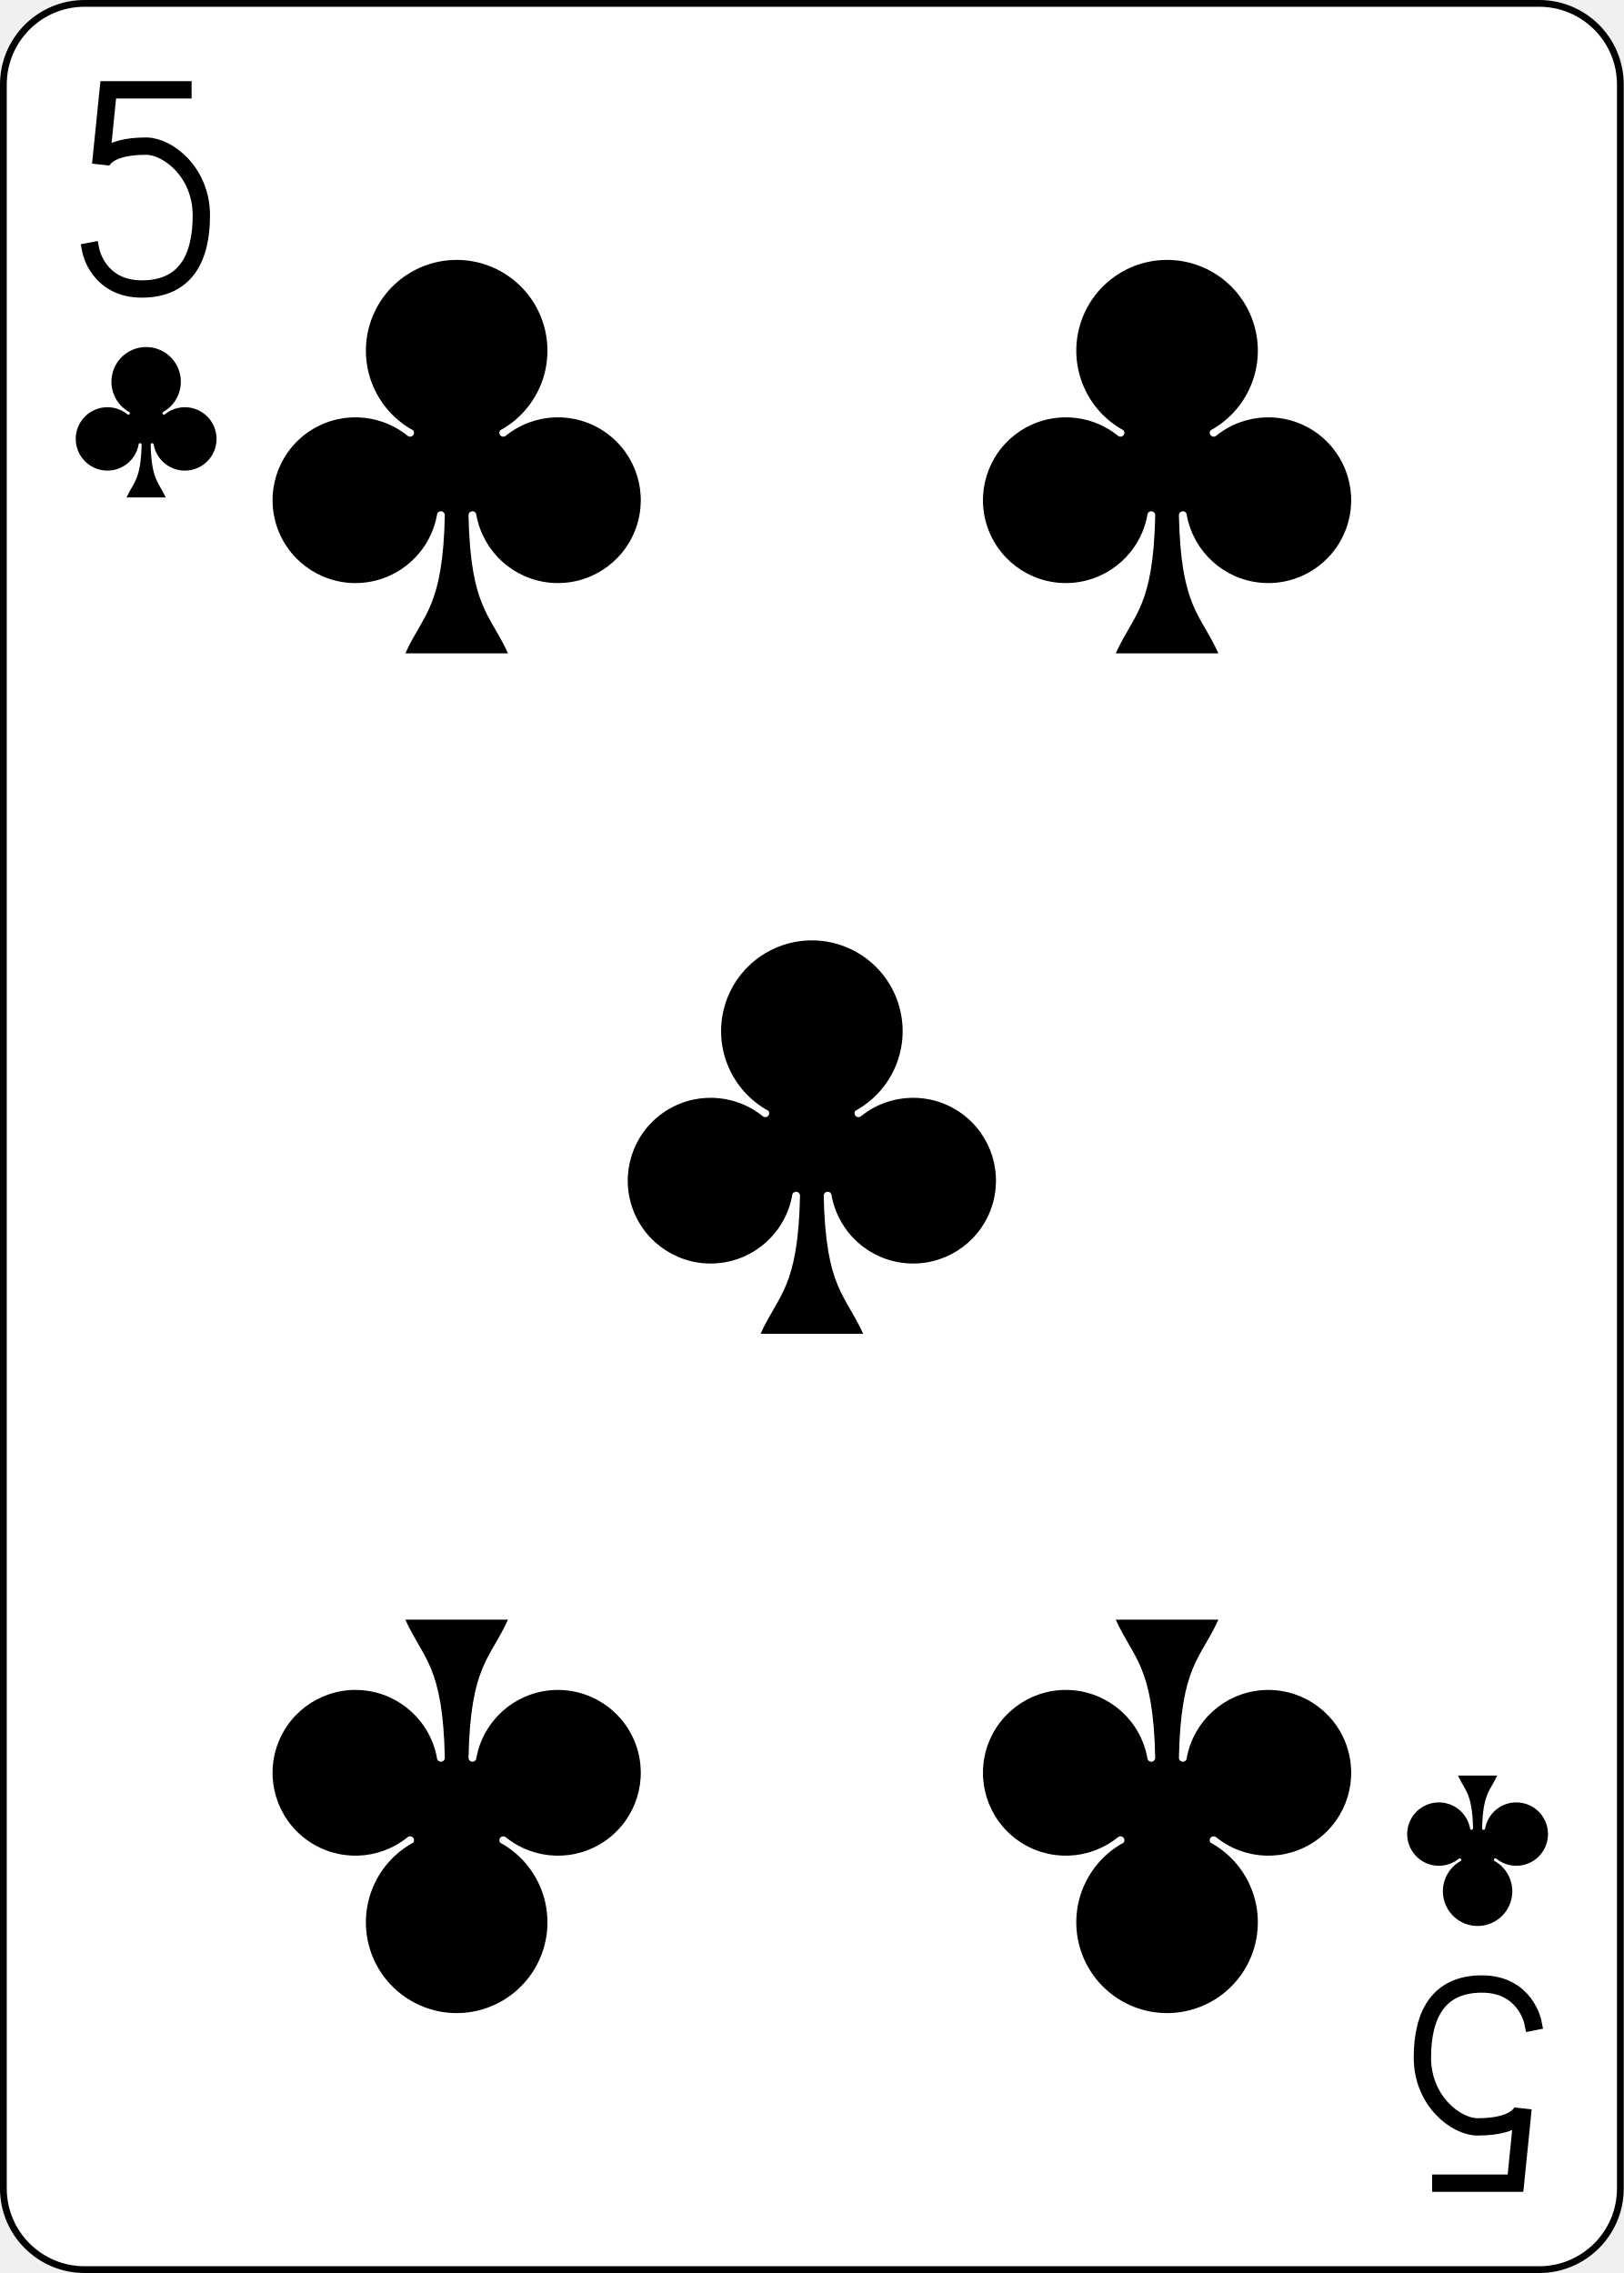
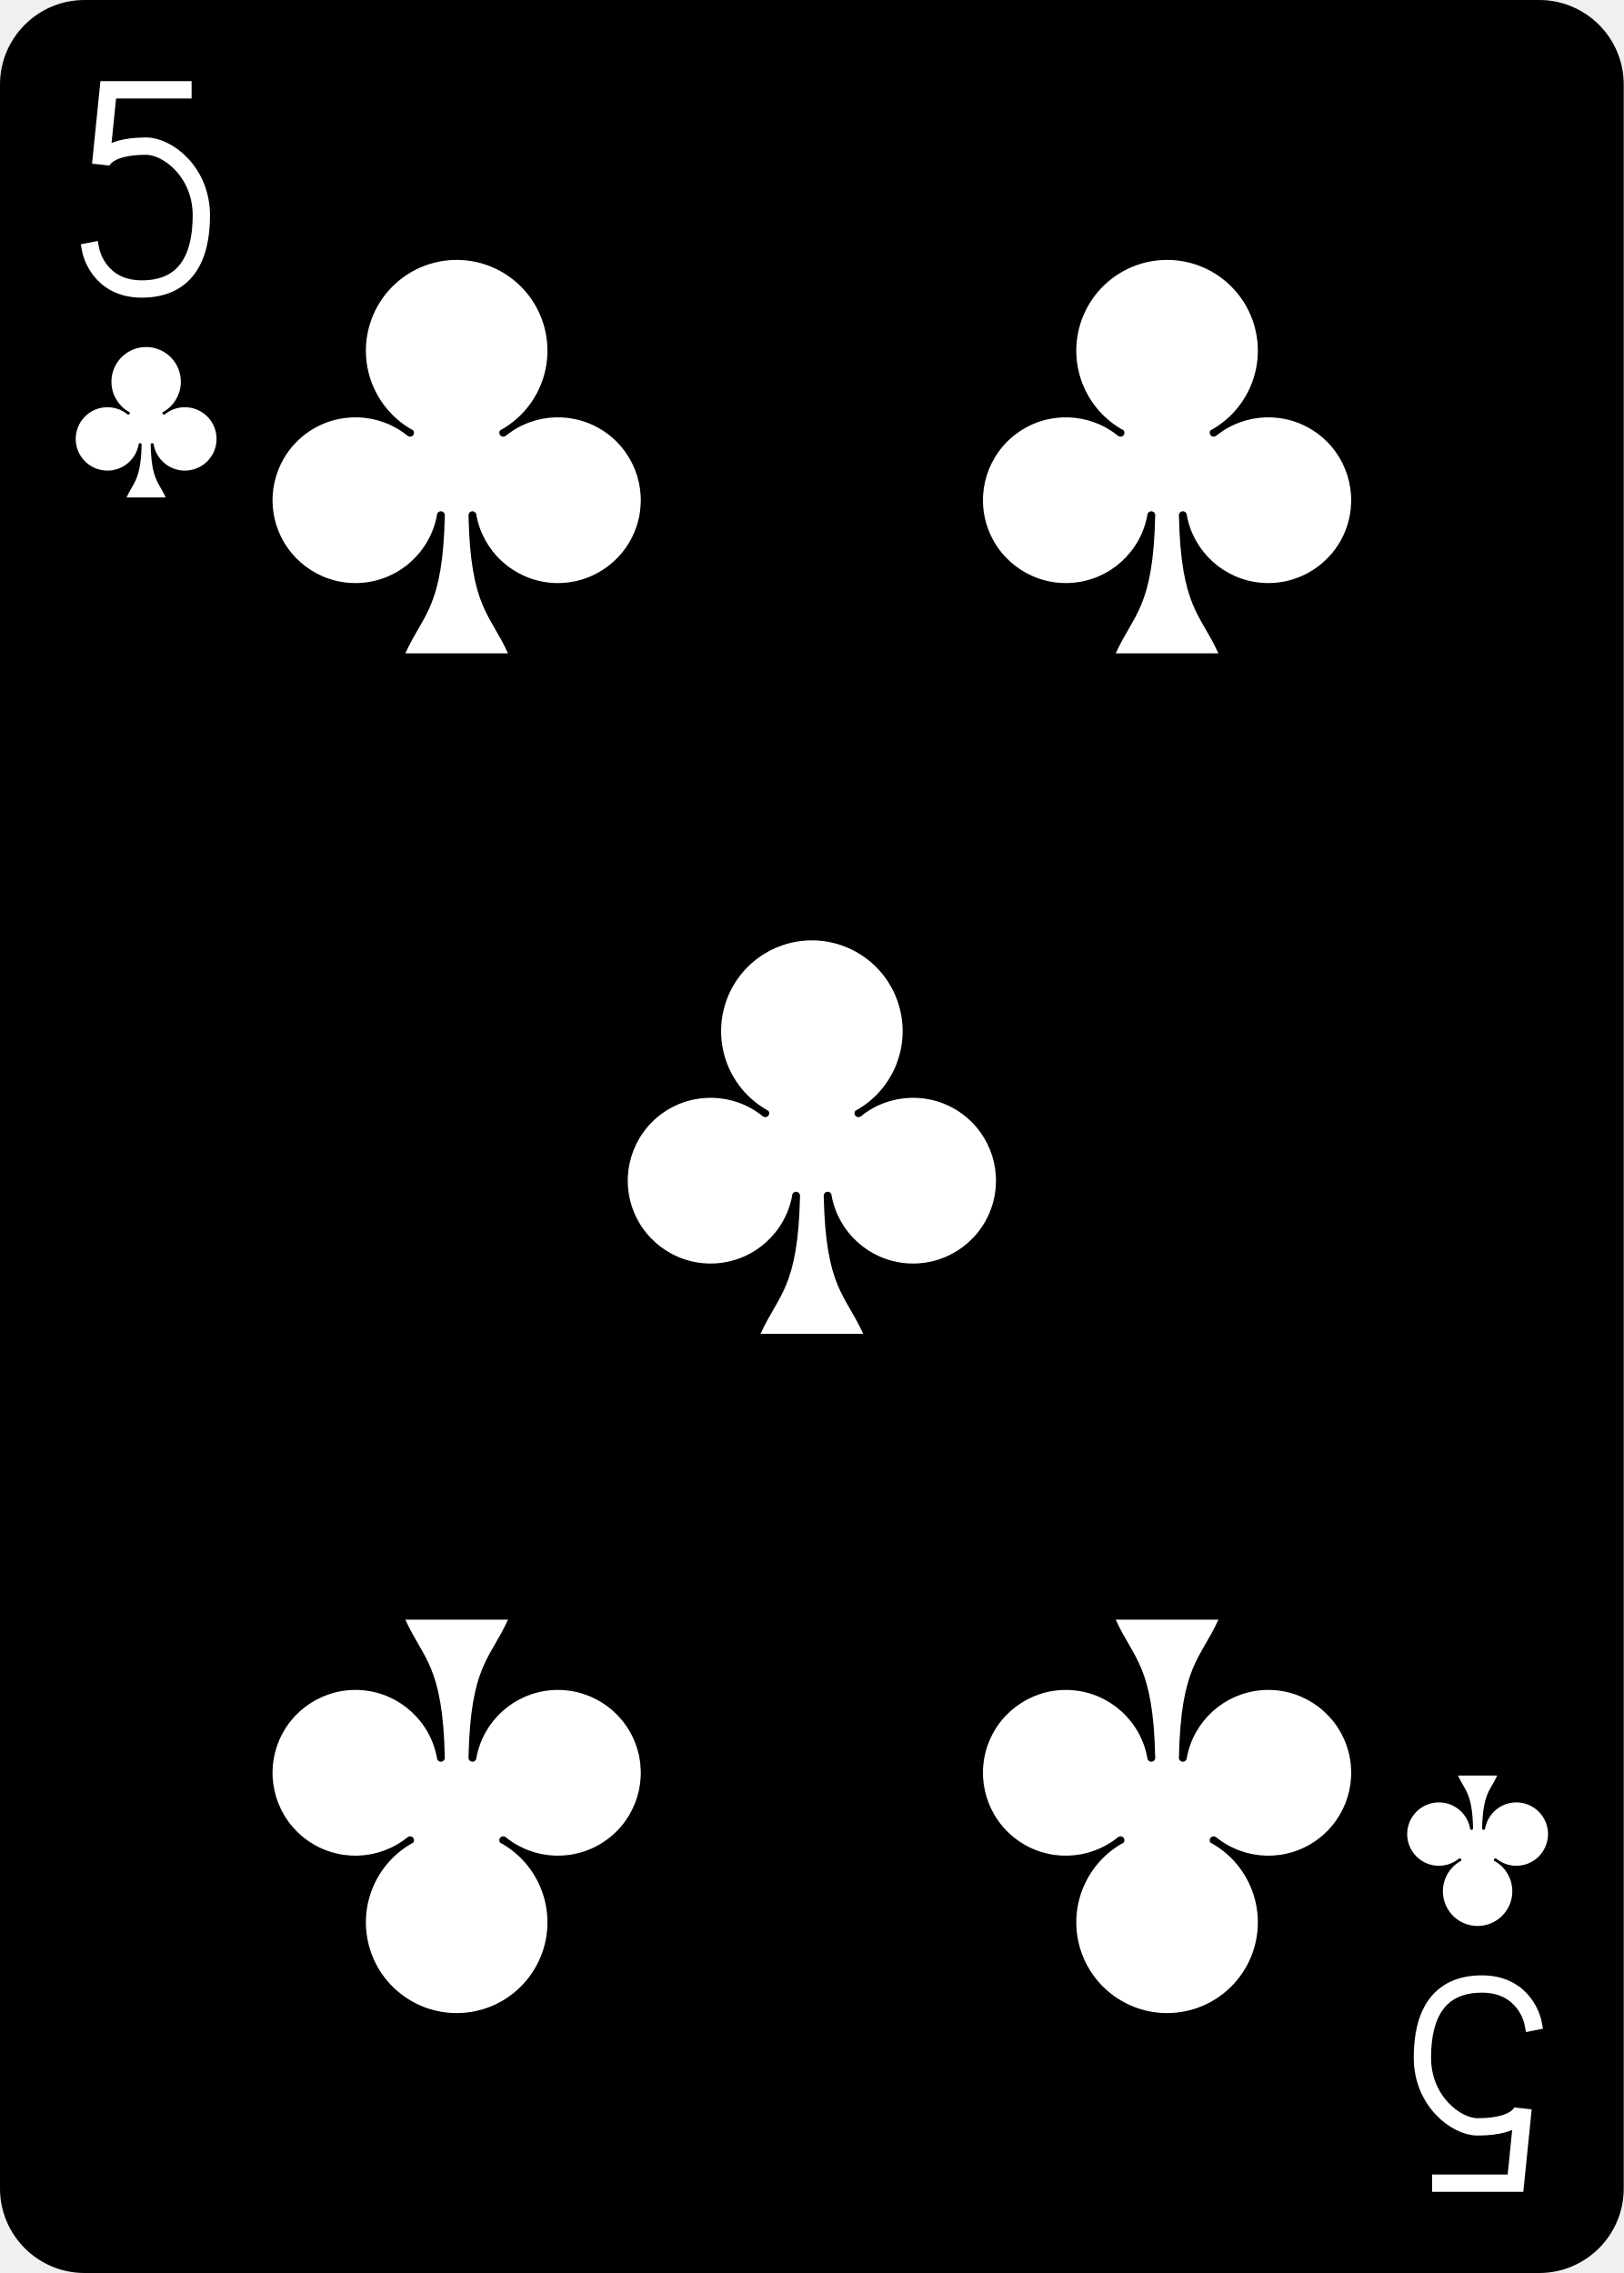
<svg xmlns="http://www.w3.org/2000/svg" xmlns:xlink="http://www.w3.org/1999/xlink" width="2.5in" height="3.5in" viewBox="-120 -168 240 336" preserveAspectRatio="none" class="card" face="5C">
  <symbol id="C5" viewBox="-500 -500 1000 1000" preserveAspectRatio="xMinYMid">
-     <path d="M170 -460L-175 -460L-210 -115C-210 -115 -200 -200 0 -200C100 -200 255 -80 255 120C255 320 180 460 -20 460C-220 460 -255 285 -255 285" stroke="black" stroke-width="80" stroke-linecap="square" stroke-miterlimit="1.5" fill="none" />
+     <path d="M170 -460L-175 -460L-210 -115C-210 -115 -200 -200 0 -200C100 -200 255 -80 255 120C255 320 180 460 -20 460C-220 460 -255 285 -255 285" stroke="white    " stroke-width="80" stroke-linecap="square" stroke-miterlimit="1.5" fill="none" />
  </symbol>
  <symbol id="C" viewBox="-600 -600 1200 1200" preserveAspectRatio="xMinYMid">
-     <path d="M30 150C35 385 85 400 130 500L-130 500C-85 400 -35 385 -30 150A10 10 0 0 0 -50 150A210 210 0 1 1 -124 -51A10 10 0 0 0 -110 -65A230 230 0 1 1 110 -65A10 10 0 0 0 124 -51A210 210 0 1 1 50 150A10 10 0 0 0 30 150Z" fill="black" />
+     <path d="M30 150C35 385 85 400 130 500L-130 500C-85 400 -35 385 -30 150A10 10 0 0 0 -50 150A210 210 0 1 1 -124 -51A10 10 0 0 0 -110 -65A230 230 0 1 1 110 -65A10 10 0 0 0 124 -51A210 210 0 1 1 50 150A10 10 0 0 0 30 150Z" fill="white" />
  </symbol>
-   <rect width="239" height="335" x="-119.5" y="-167.5" rx="12" ry="12" fill="white" stroke="black" />
+   <rect width="239" height="335" x="-119.5" y="-167.5" rx="12" ry="12" fill="black" stroke="black" />
  <use xlink:href="#C" height="70" width="70" x="-35" y="-35" />
  <use xlink:href="#C5" height="32" width="32" x="-114.4" y="-156" />
  <use xlink:href="#C" height="26.769" width="26.769" x="-111.784" y="-119" />
  <use xlink:href="#C" height="70" width="70" x="-87.501" y="-135.588" />
  <use xlink:href="#C" height="70" width="70" x="17.501" y="-135.588" />
  <g transform="rotate(180)">
    <use xlink:href="#C5" height="32" width="32" x="-114.4" y="-156" />
    <use xlink:href="#C" height="26.769" width="26.769" x="-111.784" y="-119" />
    <use xlink:href="#C" height="70" width="70" x="-87.501" y="-135.588" />
    <use xlink:href="#C" height="70" width="70" x="17.501" y="-135.588" />
  </g>
</svg>
